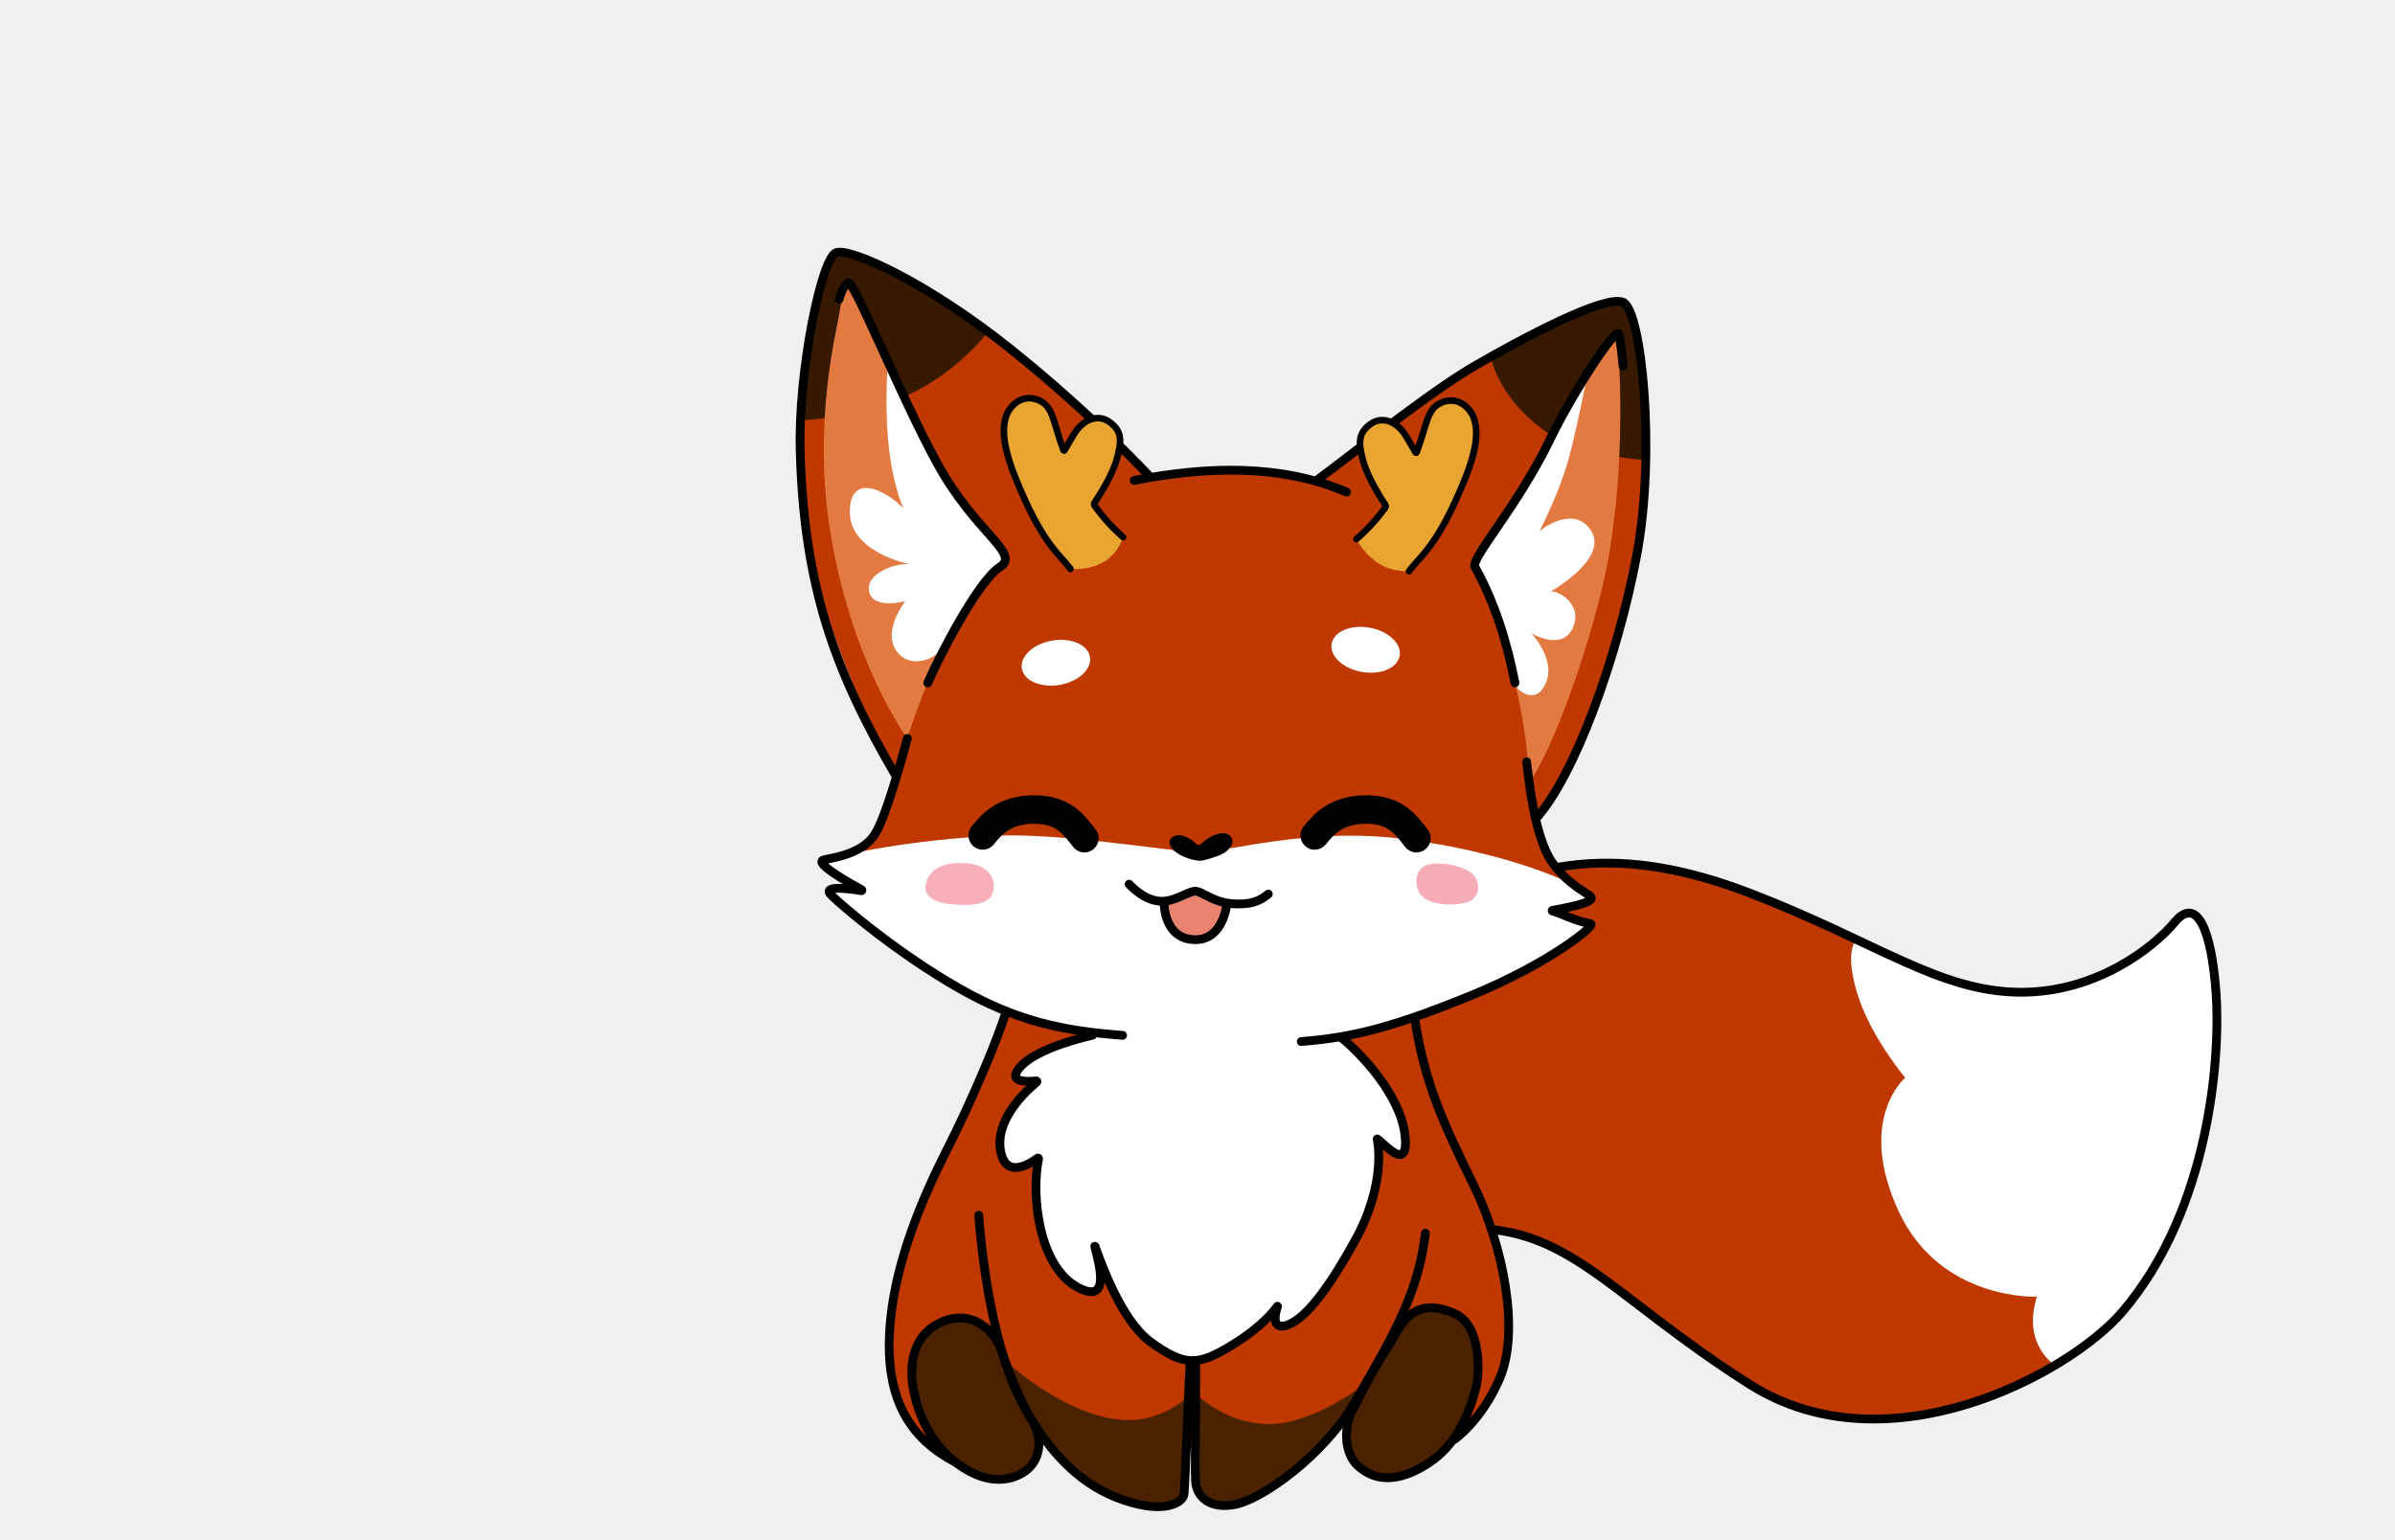
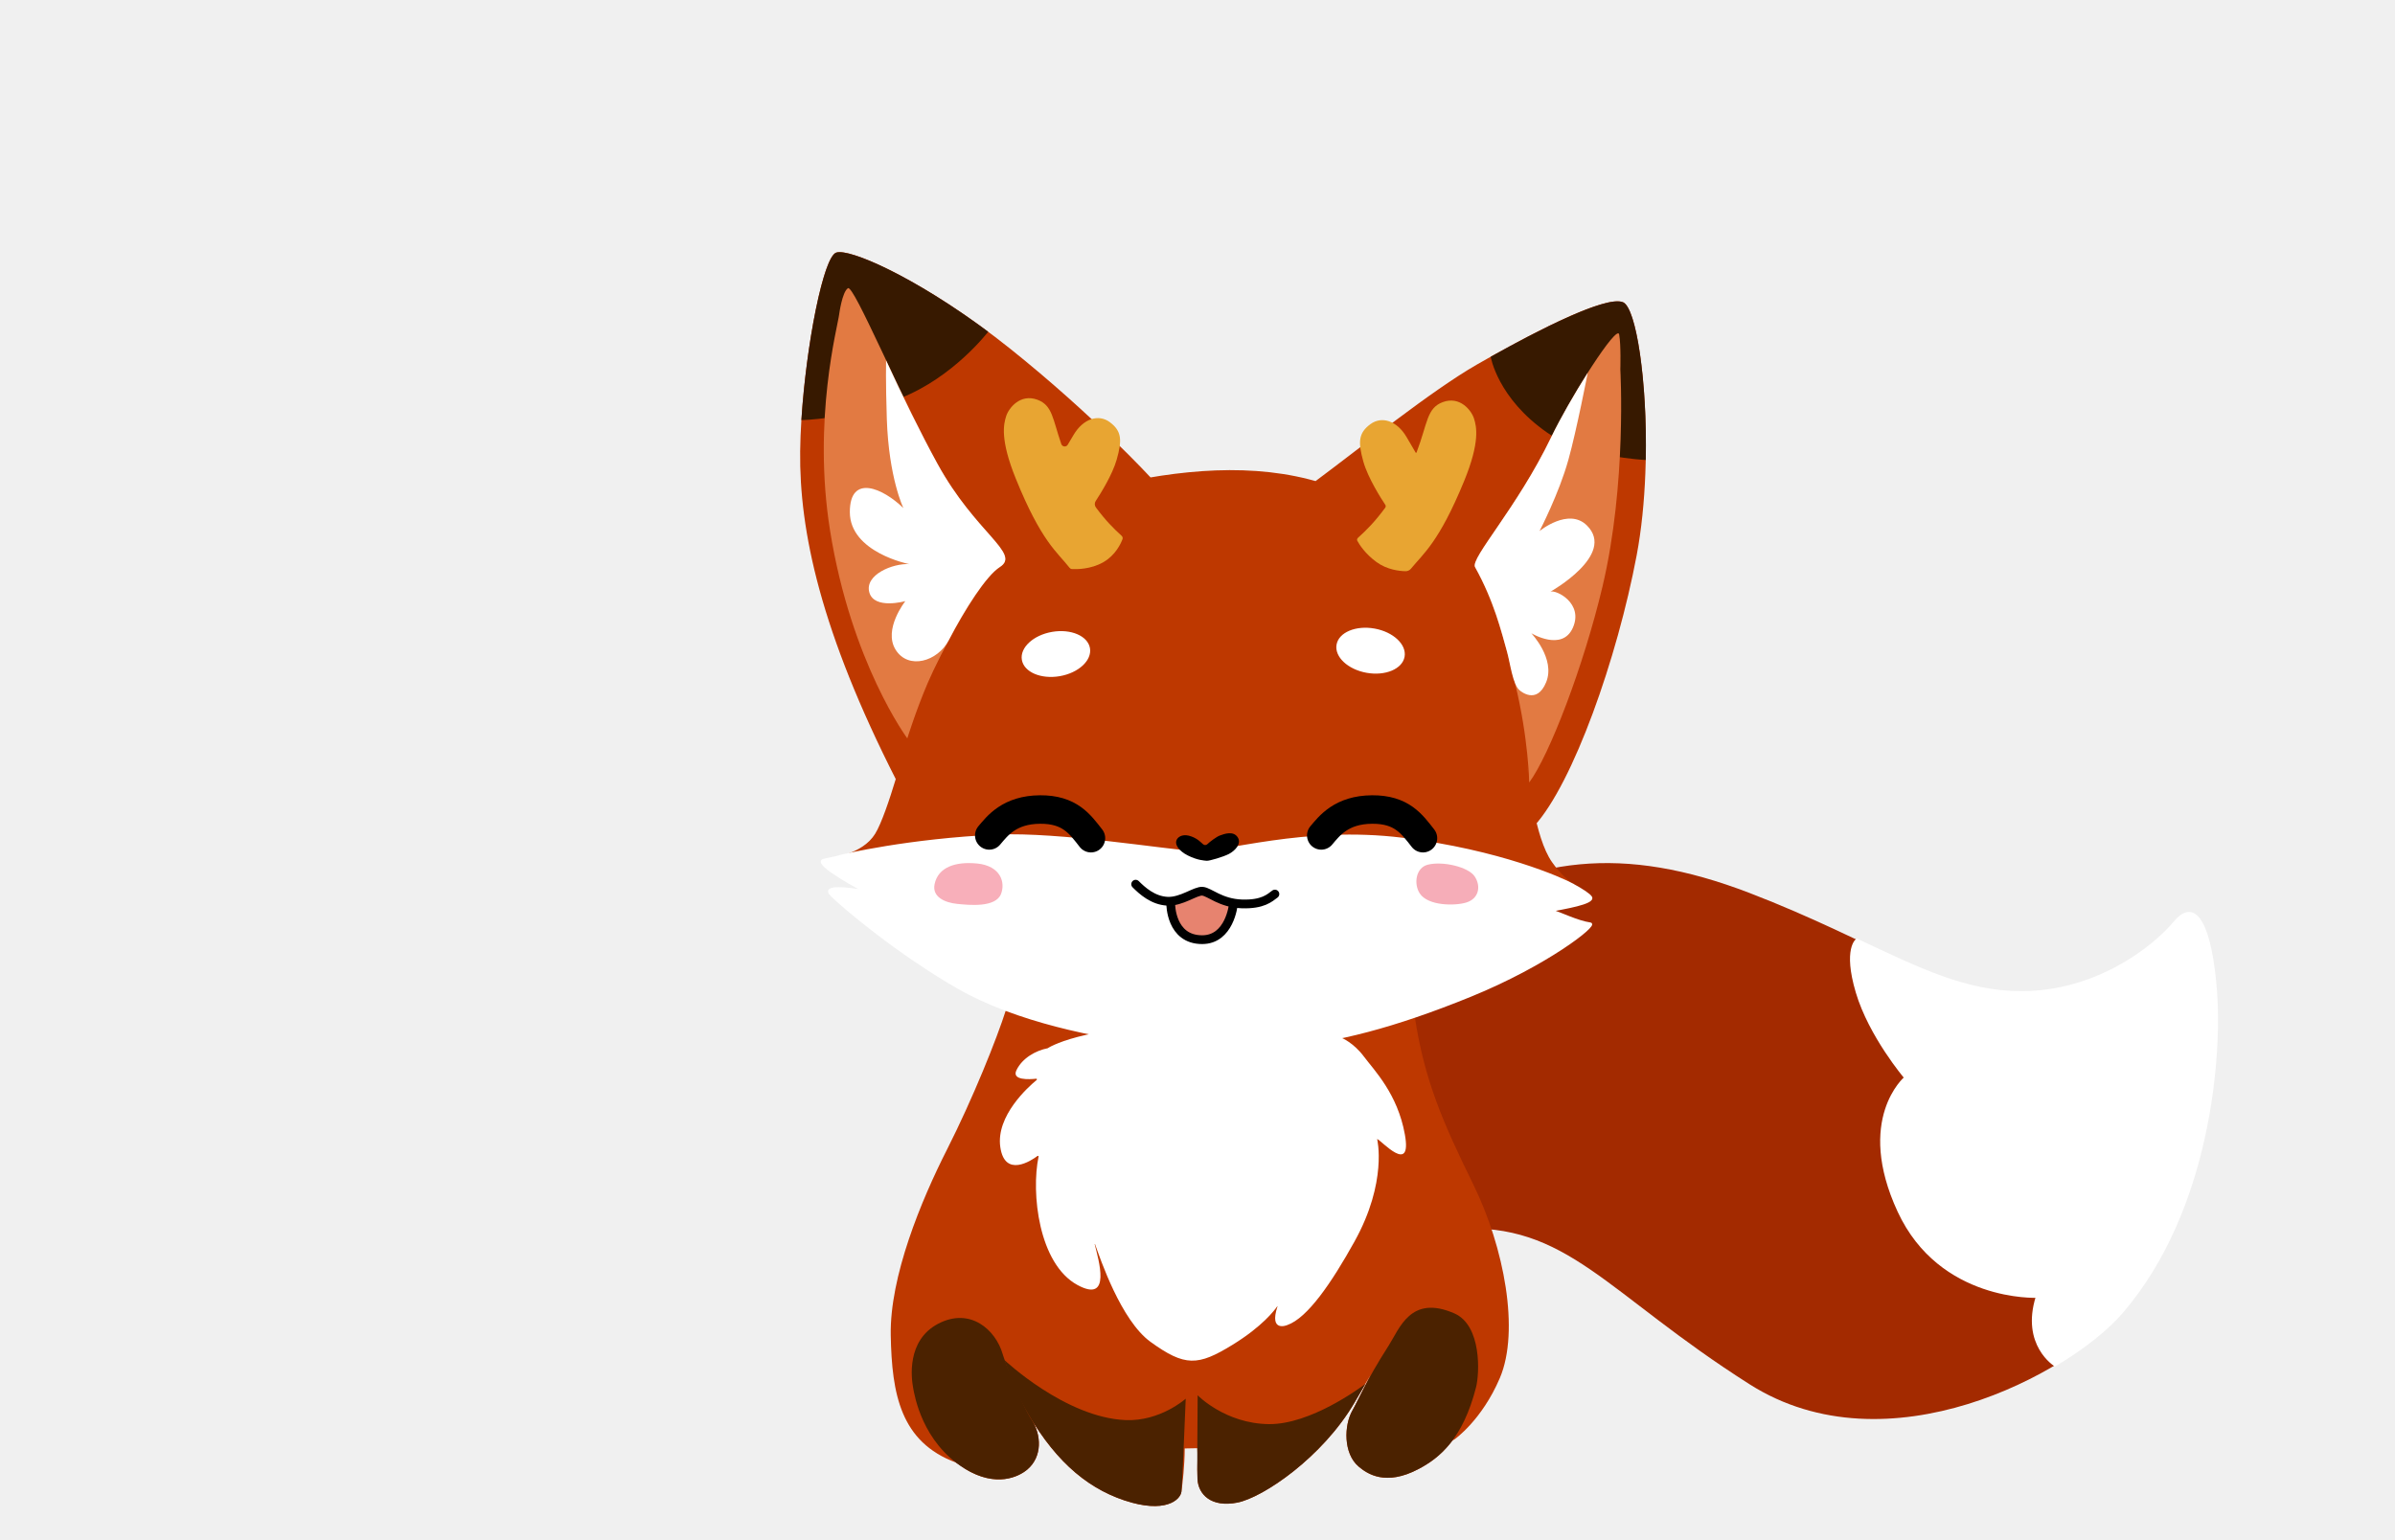
- <svg xmlns="http://www.w3.org/2000/svg" version="1.1" viewBox="0 0 1093.09 702.91">
+ <svg xmlns="http://www.w3.org/2000/svg" id="animated__x28_vector_x29_" version="1.1" viewBox="0 0 1093.09 702.91">
  <defs>
    <style>
      .st0 {
        fill: #e7836f;
      }

      .st1 {
        fill: #e8a532;
      }

      .st2 {
        fill: #f8afba;
      }

      .st3 {
+         stroke: #fff;
+         stroke-miterlimit: 10;
+       }
+ 
+       .st3, .st4 {
        fill: #fff;
      }

-       .st4 {
+       .st5 {
        fill: #e27a42;
      }

-       .st5 {
-         stroke-width: 3px;
+       .st6 {
+         stroke-width: 4px;
      }

-       .st5, .st6, .st7 {
+       .st6, .st7 {
        fill: none;
        stroke: #000;
        stroke-linecap: round;
        stroke-linejoin: round;
      }

-       .st6 {
-         stroke-width: 4px;
+       .st8 {
+         fill: #be3800;
      }

-       .st8 {
+       .st9 {
        fill: #f6adb8;
      }

-       .st9 {
+       .st10 {
        fill: #be3800;
      }

-       .st10 {
+       .st11 {
        fill: #4b2200;
      }

-       .st11 {
+       .st12 {
        fill: #371900;
+       }
+ 
+       .st13 {
+         fill: #a32a00;
      }

      .st7 {
        stroke-width: 13px;
      }
    </style>
  </defs>
-   <g id="tails_-_vector">
-     <g id="_x38_1" data-name="_x38_">
-       <path class="st9" d="M566.06,590c0-20,38.49-141,85.49-170s89-34.59,147-12.3,86.66,45.3,124,45.3c34,0,60-20,70-32s16.7,3,18.85,32-2.75,99.21-42.85,146c-24,28-107,73-170,33-66.04-41.93-83-74-134-71s-73,14.89-80,24.94" />
-       <path class="st3" d="M847.48,429.03c28.8,13.58,49.98,23.97,75.07,23.97,34,0,60-20,70-32s16.7,3,18.85,32-2.75,99.21-42.85,146c-6.46,7.53-17.18,16.3-30.64,24.3,0,0-15.15-9.3-8.26-31.3,0,0-44.1,2-63.1-39-19.45-41.98,3-61,3-61,0,0-16.14-19-22.07-39s0-23.97,0-23.97Z" />
-       <path class="st6" d="M566.06,590c0-20,38.49-141,85.49-170s89-34.59,147-12.3,86.66,45.3,124,45.3c34,0,60-20,70-32s16.7,3,18.85,32-2.75,99.21-42.85,146c-24,28-107,73-170,33-66.04-41.93-83-74-134-71s-73,14.89-80,24.94" />
+   <g id="_x38_">
+     <g id="tail_8">
+       <path class="st13" d="M566.06,590c0-20,38.49-141,85.49-170s89-34.59,147-12.3c58,22.3,86.66,45.3,124,45.3,34,0,60-20,70-32s16.7,3,18.85,32c2.15,29-2.75,99.21-42.85,146-24,28-107,73-170,33-66.04-41.93-83-74-134-71s-73,14.89-80,24.94" />
+       <path class="st3" d="M847.48,429.03c28.8,13.58,49.98,23.97,75.07,23.97,34,0,60-20,70-32s16.7,3,18.85,32c2.15,29-2.75,99.21-42.85,146-6.46,7.53-17.18,16.3-30.64,24.3,0,0-15.15-9.3-8.26-31.3,0,0-44.1,2-63.1-39-19.45-41.98,3-61,3-61,0,0-16.14-19-22.07-39-5.93-20,0-23.97,0-23.97Z" />
    </g>
  </g>
-   <g id="Static">
-     <g id="Static_Fox">
-       <g id="vectorized_static">
-         <path class="st9" d="M586.1,477.56c-34.29,2.27-61.54-1.21-61.54-1.21-17.84-2.36-42.68-6.73-65.42-15.29v-.03c-4.1,12.97-15.1,40.47-26.93,63.8-11.83,23.33-26.17,58-25.67,84.83s4.5,48.67,29.73,58.04l4.76,3.23c13.91,8.2,23.95,3.25,27.8.01,7.05-5.94,6.38-15.94,2.21-22.44l-4.16-7.17c13,23.83,27.83,37.5,46.33,43.67s25.5-.17,26-4,1.47-11.63,1.5-19.72l5.73-.11c.42,7.12-.24,6.83.1,14s6.33,13.17,18.17,10.83,38.86-20.7,53.5-45.67c2.57-4.39,4.99-8.54,7.26-12.5l-5.45,10.73c-1.08,2.15-1.95,3.92-2.81,5.44-3.81,6.72-4.16,19.61,2.89,25.56,3.93,3.32,12.28,9.04,27.33,1.11,5.02-2.64,10.31-6.28,15.08-12.5.57-.74,1.36-1.05,1.36-1.05,0,0,12.44-8.67,20.67-28,9.14-21.49,2-59.56-12.09-88.3s-22.35-47.48-26.77-76.89c0,0-30.21,11.68-59.59,13.63Z" />
+   <g id="separated_artboards">
+     <g id="body">
+       <g id="body_base">
+         <path class="st10" d="M586.1,477.56c-34.29,2.27-61.54-1.21-61.54-1.21-17.84-2.36-42.68-6.73-65.42-15.29v-.03c-4.1,12.97-15.1,40.47-26.93,63.8-11.83,23.33-26.17,58-25.67,84.83s4.5,48.67,29.73,58.04l4.76,3.23c13.91,8.2,23.95,3.25,27.8.01,7.05-5.94,6.38-15.94,2.21-22.44l-4.16-7.17c13,23.83,27.83,37.5,46.33,43.67,18.5,6.17,25.5-.17,26-4s1.47-11.63,1.5-19.72l5.73-.11c.42,7.12-.24,6.83.1,14,.33,7.17,6.33,13.17,18.17,10.83,11.83-2.33,38.86-20.7,53.5-45.67,2.57-4.39,4.99-8.54,7.26-12.5l-5.45,10.73c-1.08,2.15-1.95,3.92-2.81,5.44-3.81,6.72-4.16,19.61,2.89,25.56,3.93,3.32,12.28,9.04,27.33,1.11,5.02-2.64,10.31-6.28,15.08-12.5.57-.74,1.36-1.05,1.36-1.05,0,0,12.44-8.67,20.67-28,9.14-21.49,2-59.56-12.09-88.3-13.79-28.13-22.35-47.48-26.77-76.89,0,0-30.21,11.68-59.59,13.63Z" />
+       </g>
+       <g id="feet_front">
+         <path class="st11" d="M546.61,637c-.08,14.5-.28,33.55-.07,38.17.33,7.17,6.33,13.17,18.17,10.83,11.83-2.33,38.86-20.7,53.5-45.67,1.69-2.88,3.31-5.66,4.87-8.35.03-.05-.02-.1-.07-.07-2.32,1.75-24.86,18.41-43.8,18.26-20-.17-32.6-13.17-32.6-13.17Z" />
+         <path class="st11" d="M458.48,620.95c2.37,7.46,5.15,14.42,8.4,20.38,13,23.83,27.83,37.5,46.33,43.67,18.5,6.17,25.5-.17,26-4,.33-2.53,1.24-25.33,1.96-42.44,0,0-11.64,10.44-27.46,9.77-27.5-1.17-55.23-27.38-55.23-27.38Z" />
+       </g>
+       <path id="chest" class="st4" d="M478.21,478.56c-5.33,1-11.67,4.44-14.33,10.11-2.17,4.62,5.95,4.14,9.02,3.81.32-.03.49.36.24.57-3.83,3.16-18.64,16.38-16.6,30.62s14.25,6.15,16.96,4.09c.22-.16.57,0,.51.26-3.47,16.62.02,48.98,17.74,58.63,15.84,8.62,9.53-11.77,7.88-18.61-.02-.09.11-.13.14-.04,2.36,6.56,11.83,34.85,25.35,44.63,15.67,11.33,21.61,11.04,37.34,1.37,13.79-8.47,19.33-15.92,20.49-17.63.04-.06.12,0,.1.06-3.99,12.15,4.48,8.51,4.48,8.51,9.25-3.23,20.2-19.29,30.66-38.11,15.19-27.33,10.34-46.83,10.34-46.83,2,.67,16,16.67,12.67-2-3.33-18.67-14-29.33-18.73-35.67s-10.2-8.53-10.2-8.53c0,0-31.41-5.59-70.24-5.59-48.57,0-63.83,10.33-63.83,10.33Z" />
+       <g id="feet_back">
+         <path class="st11" d="M457.61,618.13c-3.18-10.95-14.73-21.46-29.4-13.8-14.67,7.67-12.17,25.17-11.5,29,.67,3.83,4.17,25,23.33,37,14.42,9.03,24.85,3.92,28.78.61,7.05-5.94,6.38-15.94,2.21-22.44-5.47-8.54-12.5-27.18-13.43-30.37Z" />
+         <path class="st11" d="M633.7,614.47c5.11-7.99,10.1-23.58,30.07-14.85,12.56,5.49,11.5,27.49,9.91,33.71-6.01,23.57-16.63,32.27-26.24,37.33-15.05,7.93-23.4,2.2-27.33-1.11-7.05-5.94-6.7-18.84-2.89-25.56,2.93-5.16,6.05-13.2,16.48-29.53Z" />
+       </g>
+     </g>
+     <g id="head">
+       <g id="head_base">
+         <path class="st8" d="M671.16,454.58c34.92-14.28,58.02-32.45,54.72-32.92-6.22-.89-14.17-5.01-17.37-5.75-.15-.04-.15-.25,0-.28,4.39-.94,19.48-3.25,17.59-6.08-1.33-2-10.19-5.15-17.78-16-7.93-11.34-10.67-38.22-11.56-45.78l3.47,29.34c17.78-19.56,37.86-76.46,46.75-123.57,8.89-47.11,2.22-112-6.22-115.56-8.44-3.56-45.78,16.44-66.67,28.44-20.89,12-52.89,37.78-73.66,53.22l14.1,5.01c-29.78-12.89-63.8-11.8-96.89-5.33l7.48-1.36s-26.14-28.42-63.92-58.64-72.89-46.22-79.56-44-16,54.22-16.44,90.67,9.38,82.38,43.9,150.24l4.99-19.13s-8.89,34.22-14.67,43.56-19.27,10.88-23.44,11.9c-5.08,1.24,12.4,11,17.3,13.66.23.12.1.46-.15.42-4.58-.78-18.58-2.83-13.72,2.03,5.78,5.78,30.67,26.67,57.78,42.22,27.11,15.56,57.7,19.09,83.75,23.4,12.96,2.14,34.59,3.55,63.91,1.95,34.49-1.89,68.29-14.3,86.28-21.65Z" />
+       </g>
+       <g id="face_white">
+         <path class="st3" d="M717.67,403.83c4.61,2.47,7.66,4.57,8.43,5.72,1.89,2.83-13.2,5.14-17.59,6.08-.15.03-.15.25,0,.28,3.2.73,11.15,4.86,17.37,5.75,3.3.47-19.79,18.69-54.72,32.92-35.39,14.42-61.52,20.83-85.05,22.97-34.22,3.11-61.54-1.21-61.54-1.21-23.85-3.16-60.24-9.91-87.35-25.46-27.11-15.56-52-36.44-57.78-42.22-4.86-4.86,9.14-2.8,13.72-2.03.25.04.37-.3.15-.42-4.91-2.66-22.39-12.42-17.3-13.66,1.67-.41,4.82-.9,8.38-1.94,0,0,29.98-7.31,70.86-9.09,28.46-1.23,76.11,6.68,90.3,7.57,12.34.78,49.68-11.71,94.51-6.13,44.82,5.57,72.75,18.24,77.62,20.85Z" />
+       </g>
+       <g id="ears">
+         <g id="ears_tips">
+           <path class="st12" d="M680.37,162.88c21.36-11.98,52.74-28.11,60.4-24.88,6,2.52,11.09,35.96,10.37,72.01,0,0-28.79-1.29-44.92-12.45-22.78-15.78-25.85-34.67-25.85-34.67Z" />
+           <path class="st12" d="M365.77,191.78c2.17-34.41,10.05-74.51,15.89-76.45,6.06-2.02,35.64,11.02,69.35,36.12,0,0-15.77,20.74-40.02,30.32-25.33,10.01-45.22,10.01-45.22,10.01Z" />
+         </g>
+         <g id="ears_inner">
+           <path class="st5" d="M691.43,311.78c-4.74-19.31-9.39-37.04-18.22-52.89-2.22-3.99,19.11-26.91,34.67-59.11,9.34-19.34,30.22-52,31.11-47.11s.54,16,.54,16c0,0,3.02,52.09-8.16,99.19-8.64,36.41-24.28,77.06-33.44,89.38,0,0-.27-20.13-6.5-45.46Z" />
+           <path class="st5" d="M382.99,143.58s1.33-10.22,4-12c2.67-1.78,23.56,48.64,40.89,80.19,17.48,31.82,38.22,40.89,28.44,47.11-9.78,6.22-27.56,40.44-32.89,52.89-5.33,12.44-9.33,25.33-9.33,25.33,0,0-25.64-34.58-35.27-94.96-8.08-50.64,3.53-93.21,4.16-98.57Z" />
+         </g>
+         <g id="ears_white">
+           <path class="st4" d="M404.43,164.61c7,15.33,16.05,33.69,23.45,47.16,17.48,31.82,38.22,40.89,28.44,47.11-6.26,3.98-16.03,19.33-23.26,33.33-5.08,9.84-18.52,13.71-24.3,4.41s4.44-22.18,4.44-22.18c0,0-14.22,4-16.44-4s10.67-13.33,18.22-12.89c0,0-27.12-5.33-27.11-23.79,0-17.55,15.11-10.93,24.44-1.79,0,0-6.67-13.77-7.56-40.64-.57-17.33-.34-26.72-.34-26.72Z" />
+           <path class="st4" d="M715.79,210.01c-4.27,15.38-13.14,32.44-13.14,32.44,0,0,13.23-10.88,21.62-2.56,13.47,13.37-16.61,30.22-16.61,30.22,2.67-.89,15.11,5.33,10.22,16.44-4.89,11.11-18.99,2.54-18.99,2.54,0,0,11.12,11.68,6.79,22.35-4.33,10.67-12.02,3.78-12.02,3.78-3.31-2.57-4.45-12.77-5.84-17.68-2.63-9.27-5.77-22.8-14.6-38.65-2.22-3.99,19.11-26.91,34.67-59.11,4.21-8.71,10.75-20.11,16.76-29.58,0,0-5.03,26.05-8.85,39.81Z" />
+         </g>
+       </g>
+       <g id="cheeks">
+         <path class="st2" d="M445.88,394.22c-9.74-.96-17.71,1.63-19.33,9.44-1.22,5.89,4.78,8.44,10.3,9s17.48,1.78,20-4.49c2.07-5.16,0-12.87-10.96-13.96Z" />
+         <path class="st9" d="M651.64,394.77c6.67-1.71,18.48.92,21.43,5.38,2.95,4.45,1.91,10.11-3.83,11.88-5.1,1.58-17.48,1.64-21.27-4.17-2.77-4.25-1.88-11.67,3.67-13.09Z" />
+       </g>
+       <g id="eyebrows">
+         <ellipse class="st4" cx="625.48" cy="297.03" rx="10.26" ry="15.77" transform="translate(223.22 860.62) rotate(-79.88)" />
+         <ellipse class="st4" cx="481.93" cy="298.57" rx="15.77" ry="10.26" transform="translate(-43.68 86.13) rotate(-9.77)" />
+       </g>
+       <g id="antlers">
        <g>
-           <path class="st10" d="M546.61,637c-.08,14.5-.28,33.55-.07,38.17.33,7.17,6.33,13.17,18.17,10.83s38.86-20.7,53.5-45.67c1.69-2.88,3.31-5.66,4.87-8.35.03-.05-.02-.1-.07-.07-2.32,1.75-24.86,18.41-43.8,18.26-20-.17-32.6-13.17-32.6-13.17Z" />
-           <path class="st10" d="M458.48,620.95c2.37,7.46,5.15,14.42,8.4,20.38,13,23.83,27.83,37.5,46.33,43.67s25.5-.17,26-4c.33-2.53,1.24-25.33,1.96-42.44,0,0-11.64,10.44-27.46,9.77-27.5-1.17-55.23-27.38-55.23-27.38Z" />
-         </g>
-         <path class="st3" d="M478.21,478.56c-5.33,1-11.67,4.44-14.33,10.11-2.17,4.62,5.95,4.14,9.02,3.81.32-.03.49.36.24.57-3.83,3.16-18.64,16.38-16.6,30.62s14.25,6.15,16.96,4.09c.22-.16.57,0,.51.26-3.47,16.62.02,48.98,17.74,58.63,15.84,8.62,9.53-11.77,7.88-18.61-.02-.09.11-.13.14-.04,2.36,6.56,11.83,34.85,25.35,44.63,15.67,11.33,21.61,11.04,37.34,1.37,13.79-8.47,19.33-15.92,20.49-17.63.04-.06.12,0,.1.06-3.99,12.15,4.48,8.51,4.48,8.51,9.25-3.23,20.2-19.29,30.66-38.11,15.19-27.33,10.34-46.83,10.34-46.83,2,.67,16,16.67,12.67-2s-14-29.33-18.73-35.67-10.2-8.53-10.2-8.53c0,0-31.41-5.59-70.24-5.59-48.57,0-63.83,10.33-63.83,10.33Z" />
-         <g>
-           <path class="st10" d="M457.61,618.13c-3.18-10.95-14.73-21.46-29.4-13.8-14.67,7.67-12.17,25.17-11.5,29,.67,3.83,4.17,25,23.33,37,14.42,9.03,24.85,3.92,28.78.61,7.05-5.94,6.38-15.94,2.21-22.44-5.47-8.54-12.5-27.18-13.43-30.37Z" />
-           <path class="st10" d="M633.7,614.47c5.11-7.99,10.1-23.58,30.07-14.85,12.56,5.49,11.5,27.49,9.91,33.71-6.01,23.57-16.63,32.27-26.24,37.33-15.05,7.93-23.4,2.2-27.33-1.11-7.05-5.94-6.7-18.84-2.89-25.56,2.93-5.16,6.05-13.2,16.48-29.53Z" />
-         </g>
-         <path class="st9" d="M671.16,454.58c34.92-14.28,58.02-32.45,54.72-32.92-6.22-.89-14.17-5.01-17.37-5.75-.15-.04-.15-.25,0-.28,4.39-.94,19.48-3.25,17.59-6.08-1.33-2-10.19-5.15-17.78-16-7.93-11.34-10.67-38.22-11.56-45.78l4.12,26.07c17.78-19.56,37.22-73.19,46.11-120.3s2.22-112-6.22-115.56c-8.44-3.56-45.78,16.44-66.67,28.44s-52.89,37.78-73.66,53.22l14.1,5.01c-29.78-12.89-63.8-11.8-96.89-5.33l7.48-1.36s-26.14-28.42-63.92-58.64c-37.78-30.22-72.89-46.22-79.56-44s-16,54.22-16.44,90.67,9.04,80.15,43.56,148l5.33-16.89s-8.89,34.22-14.67,43.56-19.27,10.88-23.44,11.9c-5.08,1.24,12.4,11,17.3,13.66.23.12.1.46-.15.42-4.58-.78-18.58-2.83-13.72,2.03,5.78,5.78,30.67,26.67,57.78,42.22,27.11,15.56,57.7,19.09,83.75,23.4,12.96,2.14,34.59,3.55,63.91,1.95,34.49-1.89,68.29-14.3,86.28-21.65Z" />
-         <path class="st3" d="M717.67,403.83c4.61,2.47,7.66,4.57,8.43,5.72,1.89,2.83-13.2,5.14-17.59,6.08-.15.03-.15.25,0,.28,3.2.73,11.15,4.86,17.37,5.75,3.3.47-19.79,18.69-54.72,32.92s-61.52,20.83-85.05,22.97c-34.22,3.11-61.54-1.21-61.54-1.21-23.85-3.16-60.24-9.91-87.35-25.46-27.11-15.56-52-36.44-57.78-42.22-4.86-4.86,9.14-2.8,13.72-2.03.25.04.37-.3.15-.42-4.91-2.66-22.39-12.42-17.3-13.66,1.67-.41,4.82-.9,8.38-1.94,0,0,29.98-7.31,70.86-9.09,28.46-1.23,76.11,6.68,90.3,7.57,12.34.78,49.68-11.71,94.51-6.13s72.75,18.24,77.62,20.85Z" />
-         <g>
-           <path class="st11" d="M680.37,162.88c21.36-11.98,52.74-28.11,60.4-24.88,6,2.52,11.09,35.96,10.37,72.01,0,0-28.79-1.29-44.92-12.45-22.78-15.78-25.85-34.67-25.85-34.67Z" />
-           <path class="st11" d="M365.77,191.78c2.17-34.41,10.05-74.51,15.89-76.45s35.64,11.02,69.35,36.12c0,0-15.77,20.74-40.02,30.32-25.33,10.01-45.22,10.01-45.22,10.01Z" />
-         </g>
-         <g>
-           <path class="st4" d="M691.43,311.78c-4.74-19.31-9.39-37.04-18.22-52.89-2.22-3.99,19.11-26.91,34.67-59.11,9.34-19.34,30.22-52,31.11-47.11s0,13.78,0,13.78c0,0,3.56,54.31-7.62,101.41-8.64,36.41-24.28,77.06-33.44,89.38,0,0-.27-20.13-6.5-45.46Z" />
-           <path class="st4" d="M382.99,143.58s1.33-10.22,4-12,23.56,48.64,40.89,80.19c17.48,31.82,38.22,40.89,28.44,47.11-9.78,6.22-27.56,40.44-32.89,52.89-5.33,12.44-9.33,25.33-9.33,25.33,0,0-25.64-34.58-35.27-94.96-8.08-50.64,3.53-93.21,4.16-98.57Z" />
-         </g>
-         <g>
-           <path class="st3" d="M405.43,165.61c7,15.33,15.05,32.69,22.45,46.16,17.48,31.82,38.22,40.89,28.44,47.11-6.26,3.98-16.03,19.33-23.26,33.33-5.08,9.84-18.52,13.71-24.3,4.41s4.44-22.18,4.44-22.18c0,0-14.22,4-16.44-4-2.22-8,10.67-13.33,18.22-12.89,0,0-27.12-5.33-27.11-23.79,0-17.55,15.11-10.93,24.44-1.79,0,0-6.67-13.77-7.56-40.64-.57-17.33.66-25.72.66-25.72Z" />
-           <path class="st3" d="M715.79,210.01c-4.27,15.38-13.14,32.44-13.14,32.44,0,0,13.23-10.88,21.62-2.56,13.47,13.37-16.61,30.22-16.61,30.22,2.67-.89,15.11,5.33,10.22,16.44s-18.99,2.54-18.99,2.54c0,0,11.12,11.68,6.79,22.35s-12.02,3.78-12.02,3.78c-3.31-2.57-3.83-10.24-4.32-15.32-.65-6.7-7.29-25.17-16.12-41.01-2.22-3.99,19.11-26.91,34.67-59.11,4.21-8.71,10.75-20.11,16.76-29.58,0,0-5.03,26.05-8.85,39.81Z" />
-         </g>
-         <g>
-           <path class="st6" d="M408.77,354c-27.63-47.29-41.82-85.72-43.56-148-1.02-36.43,9.78-88.44,16.44-90.67s41.78,13.78,79.56,44c37.78,30.22,63.92,58.64,63.92,58.64" />
-           <path class="st6" d="M517.66,219.33c33.09-6.47,67.11-7.56,96.89,5.33" />
-           <path class="st6" d="M600.45,219.66c20.77-15.44,52.77-41.22,73.66-53.22s58.22-32,66.67-28.44c8.44,3.56,15.11,68.44,6.22,115.56s-28.33,100.74-46.11,120.3" />
-           <path class="st6" d="M691.43,311.78c-3.56-18.67-9.39-37.04-18.22-52.89-2.22-3.99,19.11-26.91,34.67-59.11,9.34-19.34,30.22-52,31.11-47.11s1.78,14.44,1.78,14.44" />
-           <path class="st6" d="M593.9,475.51c23.56-1.89,41.87-6.51,77.26-20.92s58.02-32.45,54.72-32.92c-6.22-.89-14.17-5.01-17.37-5.75-.15-.04-.15-.25,0-.28,4.39-.94,19.48-3.25,17.59-6.08-1.33-2-10.19-5.15-17.78-16-7.93-11.34-10.67-38.22-11.56-45.78" />
-           <path class="st6" d="M414.1,337.11s-8.89,34.22-14.67,43.56-19.27,10.88-23.44,11.9c-5.08,1.24,12.4,11,17.3,13.66.23.12.1.46-.15.42-4.58-.78-18.58-2.83-13.72,2.03,5.78,5.78,30.67,26.67,57.78,42.22,27.11,15.56,48.18,19.72,75.17,21.78" />
-           <path class="st6" d="M423.43,311.78c5.33-12.44,23.11-46.67,32.89-52.89,9.78-6.22-10.96-15.29-28.44-47.11-17.33-31.56-38.22-84.44-40.89-82.67s-4,7.47-4,7.47" />
-           <path class="st6" d="M459.16,462.03c-4.11,12.97-15.11,39.47-26.95,62.8-11.83,23.33-22.85,50.19-25.68,76.88-4,37.67,9.6,55.4,29.74,66" />
-           <path class="st6" d="M446.71,554.83c1.67,22.67,7.17,62.67,20.17,86.5s27.83,37.5,46.33,43.67,26.68,1.02,27.18-2.82,2.33-54.33,2.83-60.83" />
-           <path class="st6" d="M545.63,621.18c.33,5.83-.33,47.67,0,54.83s6.33,13.17,18.17,10.83,39.77-21.54,54.41-46.51c18.67-31.83,29.33-51.17,32.33-77.33" />
-           <path class="st6" d="M457.61,618.13c-3.18-10.95-14.73-21.46-29.4-13.8-14.67,7.67-12.17,25.17-11.5,29,.67,3.83,4.17,25,23.33,37,14.42,9.03,24.85,3.92,28.78.61,7.05-5.94,6.38-15.94,2.21-22.44-5.47-8.54-12.5-27.18-13.43-30.37Z" />
-           <path class="st6" d="M645.69,464.93c4.42,29.4,12.98,47.75,26.77,75.89s21.23,66.8,12.09,88.3c-8.22,19.33-20.67,28-20.67,28" />
-           <path class="st6" d="M633.7,614.47c5.11-7.99,10.1-23.58,30.07-14.85,12.56,5.49,11.5,27.49,9.91,33.71-6.01,23.57-16.63,32.27-26.24,37.33-15.05,7.93-23.4,2.2-27.33-1.11-7.05-5.94-6.7-18.84-2.89-25.56,2.93-5.16,6.05-13.2,16.48-29.53Z" />
-           <path class="st6" d="M612.28,473.81c8.05,6.44,26.7,25.56,28.93,44.19,2.25,18.83-10.67,2.67-12.67,2,0,0,4.85,19.49-10.34,46.83-10.46,18.83-21.41,34.88-30.66,38.11,0,0-8.47,3.64-4.48-8.51.02-.06-.06-.11-.1-.06-1.16,1.71-6.7,9.16-20.49,17.63-15.73,9.67-21.68,9.96-37.34-1.37-13.52-9.78-23-37.07-25.35-43.63-.03-.09-.17-.05-.14.04,1.65,6.84,7.96,27.22-7.88,18.61-17.72-9.64-21.21-42-17.74-58.63.06-.27-.3-.43-.51-.26-2.71,2.06-14.89,10.41-16.96-4.09s12.77-27.46,16.6-30.62c.25-.2.08-.6-.24-.57-3.08.33-11.2.81-9.02-3.81,2.67-5.67,13.67-12.06,34.75-17.06" />
-         </g>
-         <path class="st2" d="M441.88,394.22c-9.74-.96-17.71,1.63-19.33,9.44-1.22,5.89,4.78,8.44,10.3,9s17.48,1.78,20-4.49c2.07-5.16,0-12.87-10.96-13.96Z" />
-         <path class="st8" d="M651.64,394.77c6.67-1.71,18.48.92,21.43,5.38s1.91,10.11-3.83,11.88c-5.1,1.58-17.48,1.64-21.27-4.17-2.77-4.25-1.88-11.67,3.67-13.09Z" />
-         <g>
-           <g>
-             <path class="st1" d="M489.19,259.79c-.4-.02-.76-.23-1.01-.54-5.65-7.25-12.84-11.79-24.56-40.71-7.27-17.94-5.57-24.94-4.38-28.61s6.43-10.35,14.26-7.43c6.88,2.57,6.91,8.72,10.87,20.21.45,1.32,2.25,1.52,2.96.31.63-1.07,1.5-2.53,2.67-4.5,4.44-7.46,11.38-9.57,16.46-5.83,5.58,4.11,5.7,8.32,3.21,17.13-1.96,6.9-7.35,15.51-9.58,18.91-.6.9-.56,2.08.09,2.95,4.42,5.95,8.01,9.55,11.75,12.95.42.39.58.99.38,1.53-.79,2.1-3.24,7.36-8.75,10.51-5.82,3.33-12.33,3.24-14.35,3.12Z" />
-             <path class="st1" d="M619.74,245.57c3.95-3.56,7.72-7.31,12.48-13.77.29-.39.31-.93.04-1.33-1.73-2.59-7.92-12.2-10.03-19.76-2.45-8.82-2.31-13.03,3.29-17.11,5.11-3.72,12.03-1.58,16.43,5.91,2.73,4.64,3.76,6.42,4.15,7.1.1.17.35.14.42-.04,5.08-13.31,4.57-20.27,12-23,7.84-2.88,13.05,3.82,14.22,7.5,1.17,3.67,2.83,10.68-4.52,28.59-11.51,28.04-18.65,33.09-24.26,39.98-.61.75-1.53,1.16-2.49,1.14-2.72-.06-8.4-.64-13.26-4.2-5.17-3.79-7.79-7.97-8.71-9.66-.24-.44-.14-.99.23-1.32Z" />
-           </g>
-           <g>
-             <path class="st5" d="M488.56,259.74c-5.71-7.55-12.96-11.63-24.94-41.2-7.27-17.94-5.57-24.94-4.38-28.61s6.43-10.35,14.26-7.43c7.42,2.77,6.87,9.72,11.89,23.05.07.18.32.22.42.05.4-.68,1.44-2.46,4.18-7.08,4.44-7.46,11.38-9.57,16.46-5.83,5.58,4.11,5.7,8.32,3.21,17.13-2.14,7.54-8.38,17.13-10.12,19.71-.27.41-.26.94.03,1.34,4.97,6.81,8.87,10.64,13.03,14.38" />
-             <path class="st5" d="M643.09,260.73c5.74-7.53,13.01-11.57,25.13-41.08,7.35-17.9,5.69-24.92,4.52-28.59-1.17-3.67-6.38-10.38-14.22-7.5-7.44,2.73-6.92,9.68-12,23-.07.18-.32.21-.42.04-.39-.69-1.43-2.47-4.15-7.1-4.4-7.48-11.33-9.63-16.43-5.91-5.6,4.08-5.74,8.3-3.29,17.11,2.1,7.56,8.3,17.17,10.02,19.76.27.41.25.95-.04,1.34-5.01,6.79-8.92,10.59-13.1,14.32" />
-           </g>
-         </g>
-         <g>
-           <ellipse class="st3" cx="623.25" cy="296.63" rx="10.26" ry="15.77" transform="translate(221.77 858.09) rotate(-79.88)" />
-           <ellipse class="st3" cx="481.93" cy="302.56" rx="15.77" ry="10.26" transform="translate(-44.36 86.18) rotate(-9.77)" />
-         </g>
-         <g id="CHANGING_FACES">
-           <g id="happy_face">
-             <path d="M548.04,385.41c-.53.51-1.35.52-1.92.05-.94-.78-2.35-2.47-5.35-3.58-3.46-1.28-5.69-.17-6.56,1.22-1.44,2.33.87,5.42,4.89,7.44,4.46,2.25,7.56,2.33,8.67,2.44s7.56-1.78,10.11-3.11,6-4.59,4-7.63-6.06-1.56-8.17-.78c-1.44.53-4.44,2.76-5.67,3.93Z" />
-             <g id="Happy_face">
-               <g id="happy_eyes">
-                 <path class="st7" d="M494.92,382.67c-5-6.38-9.64-13.18-23.21-13.09-14.04.09-19.54,7.5-23.21,11.83" />
-                 <path class="st7" d="M646.45,382.67c-5-6.38-9.64-13.18-23.21-13.09-14.04.09-19.54,7.5-23.21,11.83" />
-               </g>
-               <g id="happy_mouth">
-                 <path class="st0" d="M531.33,412.69s-.08,16.31,14.34,16.31c12.53,0,14.19-15.84,14.19-15.84l-13.99-6.27-14.55,5.8Z" />
-                 <path class="st6" d="M531.33,412.69s-.08,16.31,14.34,16.31c12.53,0,14.19-15.84,14.19-15.84" />
-                 <path class="st6" d="M515.32,403.67c3,3,7.89,7.44,14.44,7.78s12.89-4.89,16.11-4.56,8.22,5.44,17.89,5.78,12.78-2.78,15.11-4.5" />
-               </g>
-             </g>
-           </g>
+           <path class="st1" d="M489.19,259.79c-.4-.02-.76-.23-1.01-.54-5.65-7.25-12.84-11.79-24.56-40.71-7.27-17.94-5.57-24.94-4.38-28.61s6.43-10.35,14.26-7.43c6.88,2.57,6.91,8.72,10.87,20.21.45,1.32,2.25,1.52,2.96.31.63-1.07,1.5-2.53,2.67-4.5,4.44-7.46,11.38-9.57,16.46-5.83,5.58,4.11,5.7,8.32,3.21,17.13-1.96,6.9-7.35,15.51-9.58,18.91-.6.9-.56,2.08.09,2.95,4.42,5.95,8.01,9.55,11.75,12.95.42.39.58.99.38,1.53-.79,2.1-3.24,7.36-8.75,10.51-5.82,3.33-12.33,3.24-14.35,3.12Z" />
+           <path class="st1" d="M619.74,245.57c3.95-3.56,7.72-7.31,12.48-13.77.29-.39.31-.93.04-1.33-1.73-2.59-7.92-12.2-10.03-19.76-2.45-8.82-2.31-13.03,3.29-17.11,5.11-3.72,12.03-1.58,16.43,5.91,2.73,4.64,3.76,6.42,4.15,7.1.1.17.35.14.42-.04,5.08-13.31,4.57-20.27,12-23,7.84-2.88,13.05,3.82,14.22,7.5s2.83,10.68-4.52,28.59c-11.51,28.04-18.65,33.09-24.26,39.98-.61.75-1.53,1.16-2.49,1.14-2.72-.06-8.4-.64-13.26-4.2-5.17-3.79-7.79-7.97-8.71-9.66-.24-.44-.14-.99.23-1.32Z" />
        </g>
      </g>
    </g>
+     <g id="face">
+       <g id="face_happy">
+         <g id="happy_eyes">
+           <path class="st7" d="M497.92,382.67c-5-6.38-9.64-13.18-23.21-13.09-14.04.09-19.54,7.5-23.21,11.83" />
+           <path class="st7" d="M649.45,382.67c-5-6.38-9.64-13.18-23.21-13.09-14.04.09-19.54,7.5-23.21,11.83" />
+         </g>
+         <g id="happy_mouth">
+           <path class="st0" d="M534.33,412.69s-.08,16.31,14.34,16.31c12.53,0,14.19-15.84,14.19-15.84l-13.99-6.27-14.55,5.8Z" />
+           <path class="st6" d="M534.33,412.69s-.08,16.31,14.34,16.31c12.53,0,14.19-15.84,14.19-15.84" />
+           <path class="st6" d="M518.32,403.67c3,3,7.89,7.44,14.44,7.78,6.56.33,12.89-4.89,16.11-4.56,3.22.33,8.22,5.44,17.89,5.78,9.67.33,12.78-2.78,15.11-4.5" />
+         </g>
+       </g>
+     </g>
+     <path id="nose" d="M551.04,385.41c-.53.51-1.35.52-1.92.05-.94-.78-2.35-2.47-5.35-3.58-3.46-1.28-5.69-.17-6.56,1.22-1.44,2.33.87,5.42,4.89,7.44,4.46,2.25,7.56,2.33,8.67,2.44,1.11.11,7.56-1.78,10.11-3.11,2.56-1.33,6-4.59,4-7.63-2-3.04-6.06-1.56-8.17-.78-1.44.53-4.44,2.76-5.67,3.93Z" />
  </g>
</svg>
